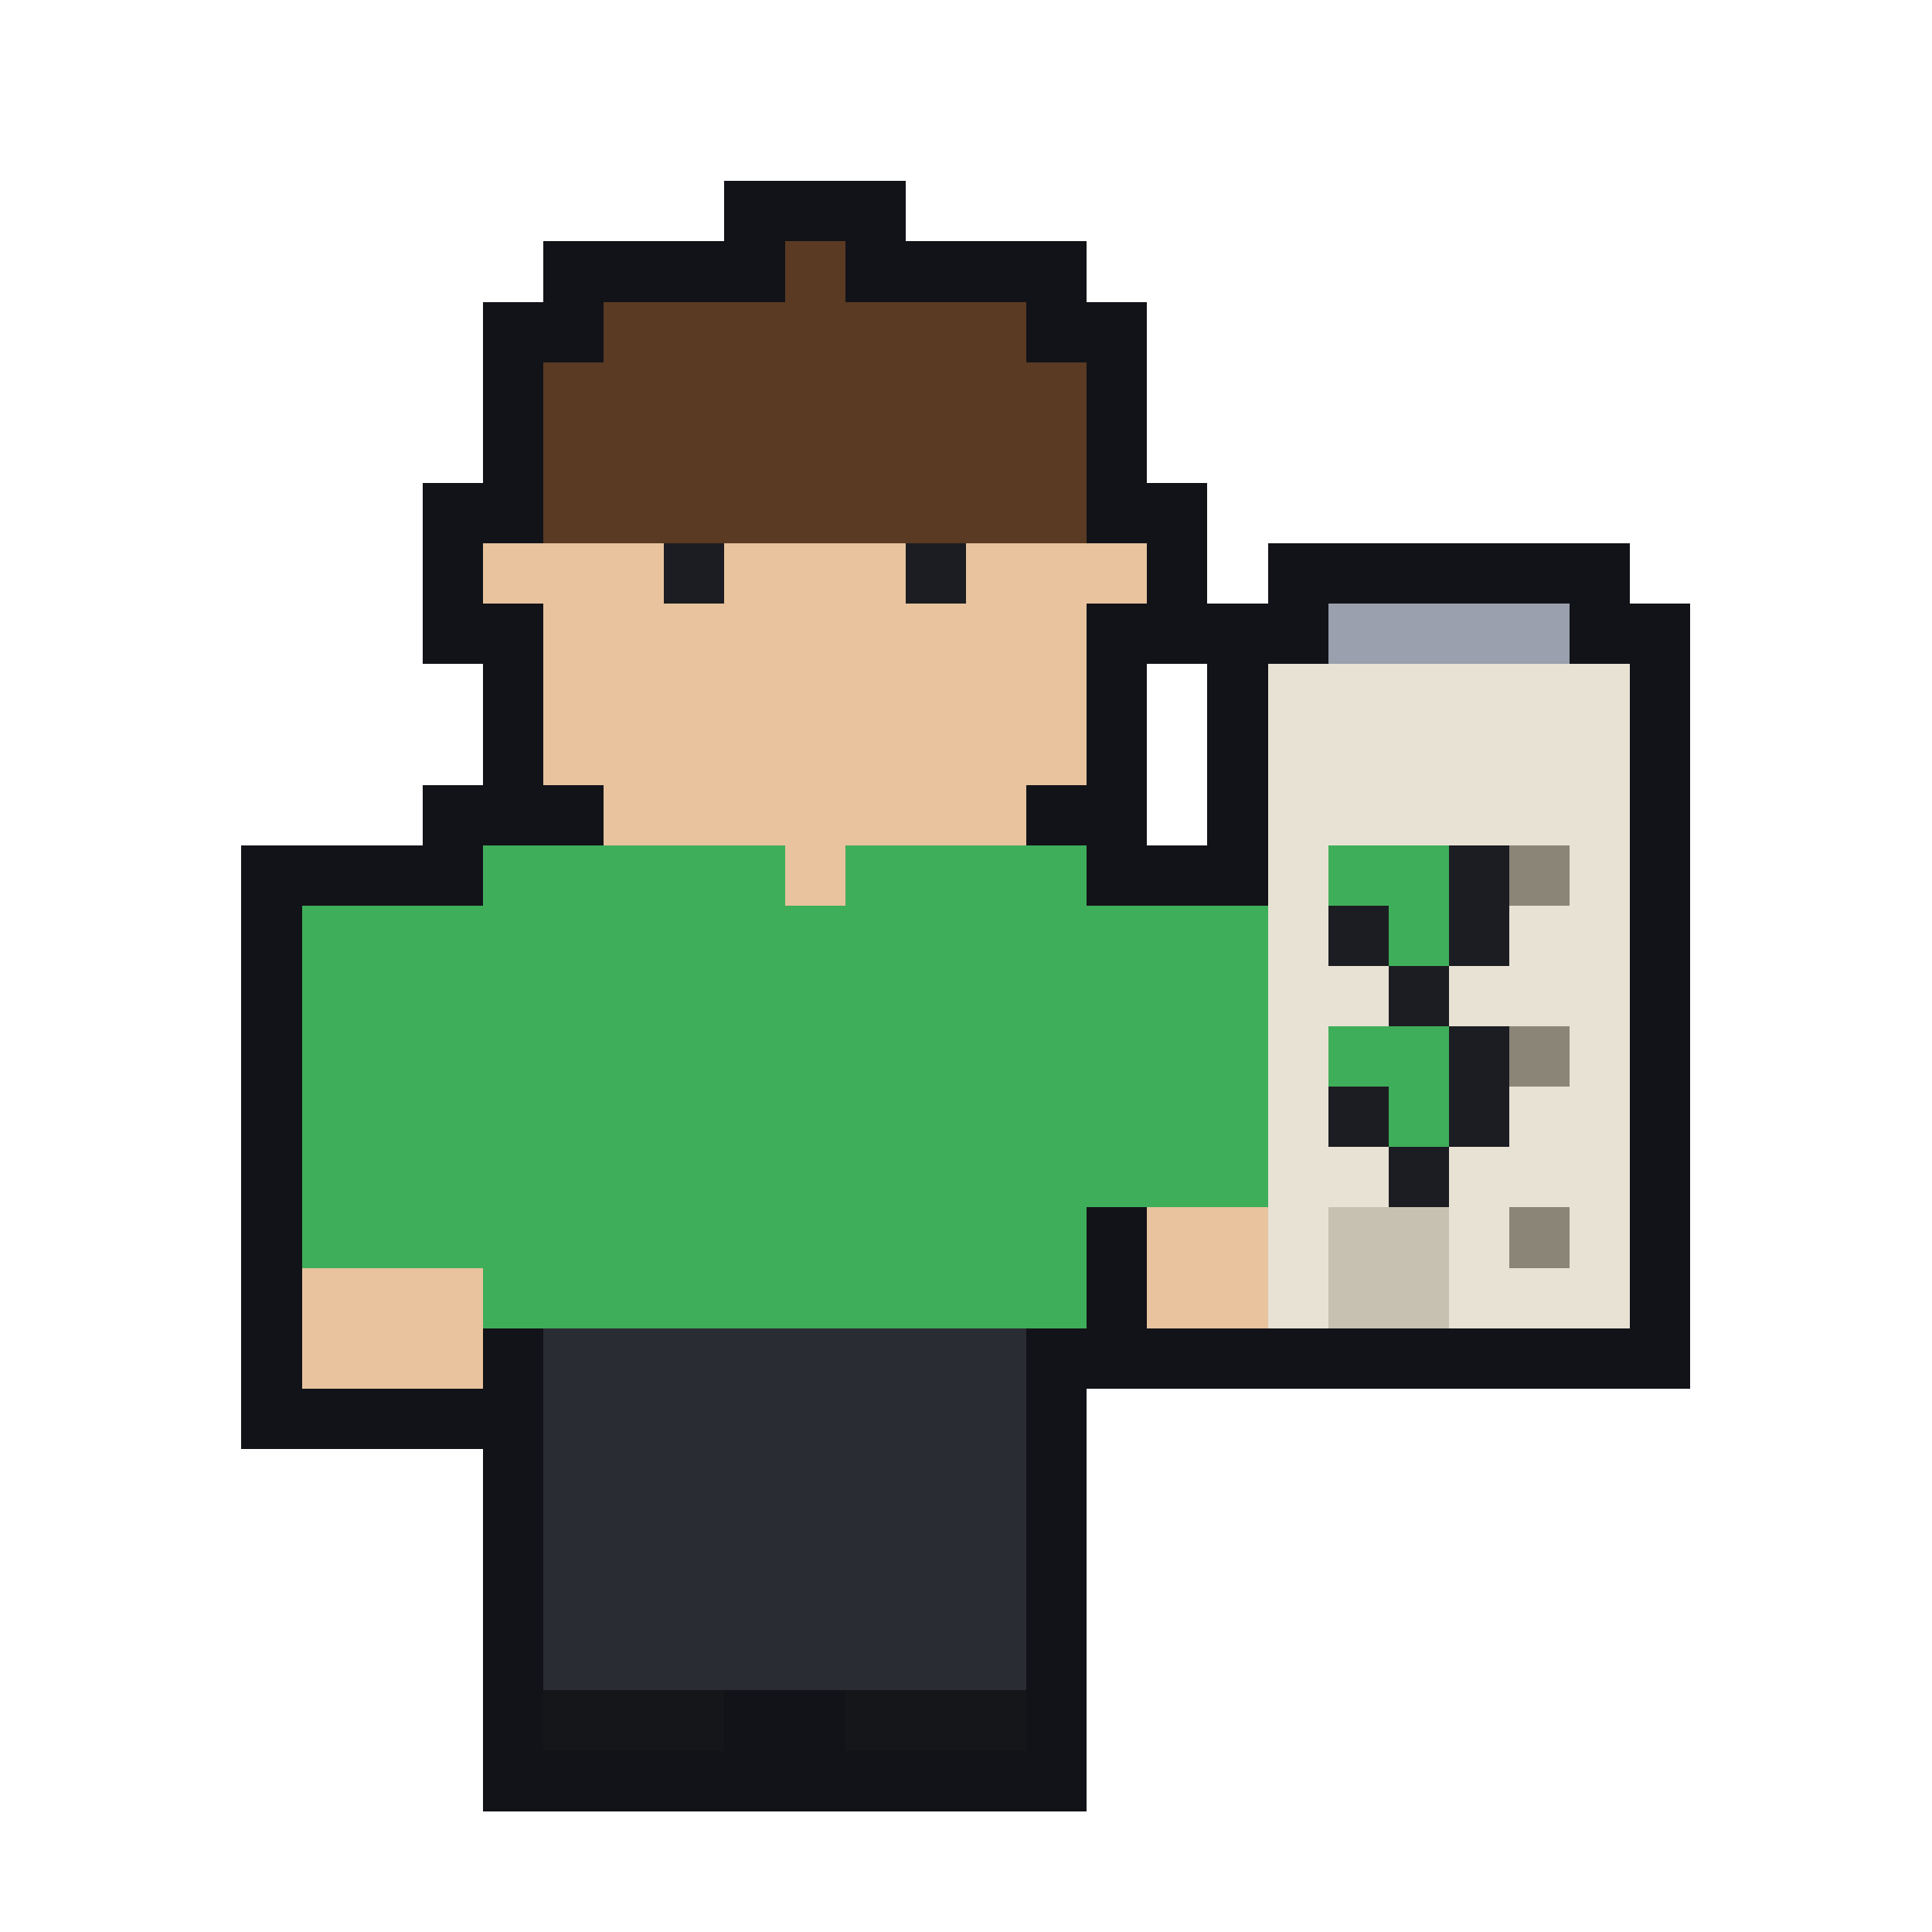
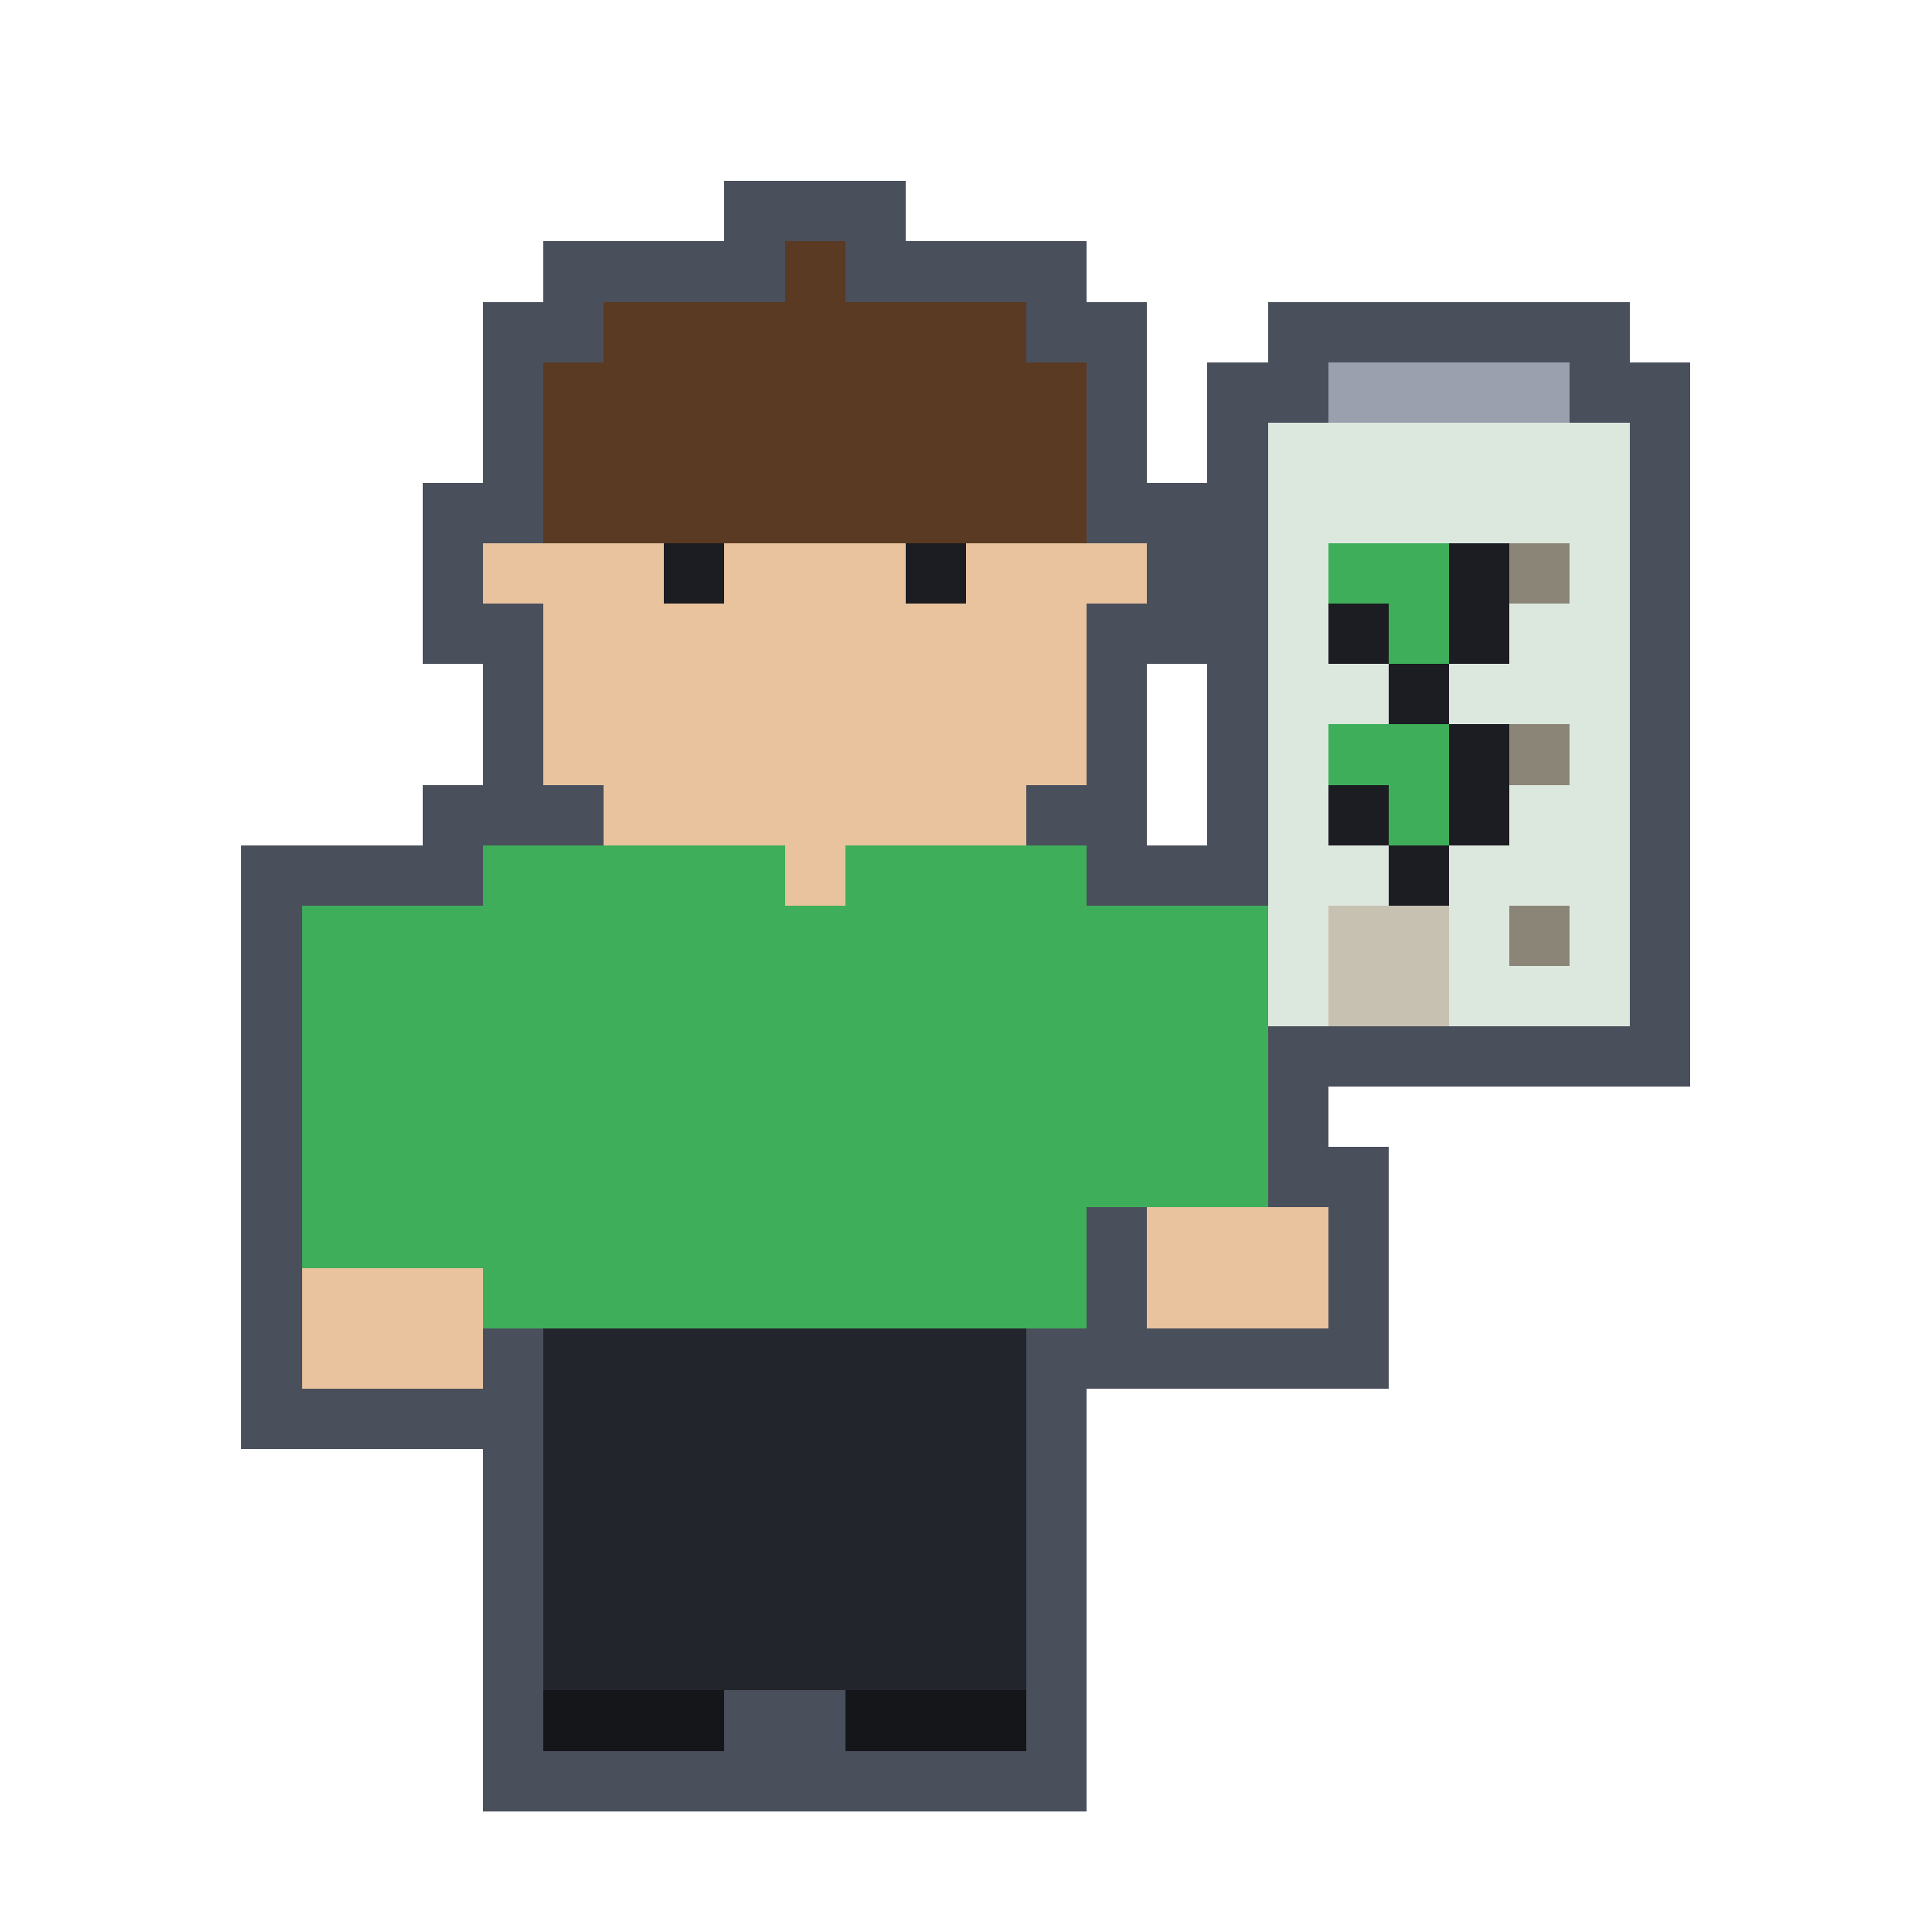
<svg xmlns="http://www.w3.org/2000/svg" viewBox="0 0 32 32" shape-rendering="crispEdges">
-   <rect x="12" y="3" width="3" height="1" fill="#121318" />
-   <rect x="9" y="4" width="4" height="1" fill="#121318" />
+   <rect x="12" y="3" width="3" height="1" fill="#4a4f5c" />
+   <rect x="9" y="4" width="4" height="1" fill="#4a4f5c" />
  <rect x="13" y="4" width="1" height="1" fill="#5a3a22" />
-   <rect x="14" y="4" width="4" height="1" fill="#121318" />
-   <rect x="8" y="5" width="2" height="1" fill="#121318" />
+   <rect x="14" y="4" width="4" height="1" fill="#4a4f5c" />
+   <rect x="8" y="5" width="2" height="1" fill="#4a4f5c" />
  <rect x="10" y="5" width="7" height="1" fill="#5a3a22" />
-   <rect x="17" y="5" width="2" height="1" fill="#121318" />
-   <rect x="8" y="6" width="1" height="1" fill="#121318" />
+   <rect x="17" y="5" width="2" height="1" fill="#4a4f5c" />
+   <rect x="21" y="5" width="6" height="1" fill="#4a4f5c" />
+   <rect x="8" y="6" width="1" height="1" fill="#4a4f5c" />
  <rect x="9" y="6" width="9" height="1" fill="#5a3a22" />
-   <rect x="18" y="6" width="1" height="1" fill="#121318" />
-   <rect x="8" y="7" width="1" height="1" fill="#121318" />
+   <rect x="18" y="6" width="1" height="1" fill="#4a4f5c" />
+   <rect x="20" y="6" width="2" height="1" fill="#4a4f5c" />
+   <rect x="22" y="6" width="4" height="1" fill="#9aa0ad" />
+   <rect x="26" y="6" width="2" height="1" fill="#4a4f5c" />
+   <rect x="8" y="7" width="1" height="1" fill="#4a4f5c" />
  <rect x="9" y="7" width="9" height="1" fill="#5a3a22" />
-   <rect x="18" y="7" width="1" height="1" fill="#121318" />
-   <rect x="7" y="8" width="2" height="1" fill="#121318" />
+   <rect x="18" y="7" width="1" height="1" fill="#4a4f5c" />
+   <rect x="20" y="7" width="1" height="1" fill="#4a4f5c" />
+   <rect x="21" y="7" width="6" height="1" fill="#dce8de" />
+   <rect x="27" y="7" width="1" height="1" fill="#4a4f5c" />
+   <rect x="7" y="8" width="2" height="1" fill="#4a4f5c" />
  <rect x="9" y="8" width="9" height="1" fill="#5a3a22" />
-   <rect x="18" y="8" width="2" height="1" fill="#121318" />
-   <rect x="7" y="9" width="1" height="1" fill="#121318" />
+   <rect x="18" y="8" width="3" height="1" fill="#4a4f5c" />
+   <rect x="21" y="8" width="6" height="1" fill="#dce8de" />
+   <rect x="27" y="8" width="1" height="1" fill="#4a4f5c" />
+   <rect x="7" y="9" width="1" height="1" fill="#4a4f5c" />
  <rect x="8" y="9" width="3" height="1" fill="#e8c39e" />
  <rect x="11" y="9" width="1" height="1" fill="#1c1d22" />
  <rect x="12" y="9" width="3" height="1" fill="#e8c39e" />
  <rect x="15" y="9" width="1" height="1" fill="#1c1d22" />
  <rect x="16" y="9" width="3" height="1" fill="#e8c39e" />
-   <rect x="19" y="9" width="1" height="1" fill="#121318" />
-   <rect x="21" y="9" width="6" height="1" fill="#121318" />
-   <rect x="7" y="10" width="2" height="1" fill="#121318" />
+   <rect x="19" y="9" width="2" height="1" fill="#4a4f5c" />
+   <rect x="21" y="9" width="1" height="1" fill="#dce8de" />
+   <rect x="22" y="9" width="2" height="1" fill="#3fae5a" />
+   <rect x="24" y="9" width="1" height="1" fill="#1c1d22" />
+   <rect x="25" y="9" width="1" height="1" fill="#8b8578" />
+   <rect x="26" y="9" width="1" height="1" fill="#dce8de" />
+   <rect x="27" y="9" width="1" height="1" fill="#4a4f5c" />
+   <rect x="7" y="10" width="2" height="1" fill="#4a4f5c" />
  <rect x="9" y="10" width="9" height="1" fill="#e8c39e" />
-   <rect x="18" y="10" width="4" height="1" fill="#121318" />
-   <rect x="22" y="10" width="4" height="1" fill="#9aa0ad" />
-   <rect x="26" y="10" width="2" height="1" fill="#121318" />
-   <rect x="8" y="11" width="1" height="1" fill="#121318" />
+   <rect x="18" y="10" width="3" height="1" fill="#4a4f5c" />
+   <rect x="21" y="10" width="1" height="1" fill="#dce8de" />
+   <rect x="22" y="10" width="1" height="1" fill="#1c1d22" />
+   <rect x="23" y="10" width="1" height="1" fill="#3fae5a" />
+   <rect x="24" y="10" width="1" height="1" fill="#1c1d22" />
+   <rect x="25" y="10" width="2" height="1" fill="#dce8de" />
+   <rect x="27" y="10" width="1" height="1" fill="#4a4f5c" />
+   <rect x="8" y="11" width="1" height="1" fill="#4a4f5c" />
  <rect x="9" y="11" width="9" height="1" fill="#e8c39e" />
-   <rect x="18" y="11" width="1" height="1" fill="#121318" />
-   <rect x="20" y="11" width="1" height="1" fill="#121318" />
-   <rect x="21" y="11" width="6" height="1" fill="#e8e2d4" />
-   <rect x="27" y="11" width="1" height="1" fill="#121318" />
-   <rect x="8" y="12" width="1" height="1" fill="#121318" />
+   <rect x="18" y="11" width="1" height="1" fill="#4a4f5c" />
+   <rect x="20" y="11" width="1" height="1" fill="#4a4f5c" />
+   <rect x="21" y="11" width="2" height="1" fill="#dce8de" />
+   <rect x="23" y="11" width="1" height="1" fill="#1c1d22" />
+   <rect x="24" y="11" width="3" height="1" fill="#dce8de" />
+   <rect x="27" y="11" width="1" height="1" fill="#4a4f5c" />
+   <rect x="8" y="12" width="1" height="1" fill="#4a4f5c" />
  <rect x="9" y="12" width="9" height="1" fill="#e8c39e" />
-   <rect x="18" y="12" width="1" height="1" fill="#121318" />
-   <rect x="20" y="12" width="1" height="1" fill="#121318" />
-   <rect x="21" y="12" width="6" height="1" fill="#e8e2d4" />
-   <rect x="27" y="12" width="1" height="1" fill="#121318" />
-   <rect x="7" y="13" width="3" height="1" fill="#121318" />
+   <rect x="18" y="12" width="1" height="1" fill="#4a4f5c" />
+   <rect x="20" y="12" width="1" height="1" fill="#4a4f5c" />
+   <rect x="21" y="12" width="1" height="1" fill="#dce8de" />
+   <rect x="22" y="12" width="2" height="1" fill="#3fae5a" />
+   <rect x="24" y="12" width="1" height="1" fill="#1c1d22" />
+   <rect x="25" y="12" width="1" height="1" fill="#8b8578" />
+   <rect x="26" y="12" width="1" height="1" fill="#dce8de" />
+   <rect x="27" y="12" width="1" height="1" fill="#4a4f5c" />
+   <rect x="7" y="13" width="3" height="1" fill="#4a4f5c" />
  <rect x="10" y="13" width="7" height="1" fill="#e8c39e" />
-   <rect x="17" y="13" width="2" height="1" fill="#121318" />
-   <rect x="20" y="13" width="1" height="1" fill="#121318" />
-   <rect x="21" y="13" width="6" height="1" fill="#e8e2d4" />
-   <rect x="27" y="13" width="1" height="1" fill="#121318" />
-   <rect x="4" y="14" width="4" height="1" fill="#121318" />
+   <rect x="17" y="13" width="2" height="1" fill="#4a4f5c" />
+   <rect x="20" y="13" width="1" height="1" fill="#4a4f5c" />
+   <rect x="21" y="13" width="1" height="1" fill="#dce8de" />
+   <rect x="22" y="13" width="1" height="1" fill="#1c1d22" />
+   <rect x="23" y="13" width="1" height="1" fill="#3fae5a" />
+   <rect x="24" y="13" width="1" height="1" fill="#1c1d22" />
+   <rect x="25" y="13" width="2" height="1" fill="#dce8de" />
+   <rect x="27" y="13" width="1" height="1" fill="#4a4f5c" />
+   <rect x="4" y="14" width="4" height="1" fill="#4a4f5c" />
  <rect x="8" y="14" width="5" height="1" fill="#3fae5a" />
  <rect x="13" y="14" width="1" height="1" fill="#e8c39e" />
  <rect x="14" y="14" width="4" height="1" fill="#3fae5a" />
-   <rect x="18" y="14" width="3" height="1" fill="#121318" />
-   <rect x="21" y="14" width="1" height="1" fill="#e8e2d4" />
-   <rect x="22" y="14" width="2" height="1" fill="#3fae5a" />
-   <rect x="24" y="14" width="1" height="1" fill="#1c1d22" />
-   <rect x="25" y="14" width="1" height="1" fill="#8b8578" />
-   <rect x="26" y="14" width="1" height="1" fill="#e8e2d4" />
-   <rect x="27" y="14" width="1" height="1" fill="#121318" />
-   <rect x="4" y="15" width="1" height="1" fill="#121318" />
+   <rect x="18" y="14" width="3" height="1" fill="#4a4f5c" />
+   <rect x="21" y="14" width="2" height="1" fill="#dce8de" />
+   <rect x="23" y="14" width="1" height="1" fill="#1c1d22" />
+   <rect x="24" y="14" width="3" height="1" fill="#dce8de" />
+   <rect x="27" y="14" width="1" height="1" fill="#4a4f5c" />
+   <rect x="4" y="15" width="1" height="1" fill="#4a4f5c" />
  <rect x="5" y="15" width="16" height="1" fill="#3fae5a" />
-   <rect x="21" y="15" width="1" height="1" fill="#e8e2d4" />
-   <rect x="22" y="15" width="1" height="1" fill="#1c1d22" />
-   <rect x="23" y="15" width="1" height="1" fill="#3fae5a" />
-   <rect x="24" y="15" width="1" height="1" fill="#1c1d22" />
-   <rect x="25" y="15" width="2" height="1" fill="#e8e2d4" />
-   <rect x="27" y="15" width="1" height="1" fill="#121318" />
-   <rect x="4" y="16" width="1" height="1" fill="#121318" />
+   <rect x="21" y="15" width="1" height="1" fill="#dce8de" />
+   <rect x="22" y="15" width="2" height="1" fill="#c7c1b2" />
+   <rect x="24" y="15" width="1" height="1" fill="#dce8de" />
+   <rect x="25" y="15" width="1" height="1" fill="#8b8578" />
+   <rect x="26" y="15" width="1" height="1" fill="#dce8de" />
+   <rect x="27" y="15" width="1" height="1" fill="#4a4f5c" />
+   <rect x="4" y="16" width="1" height="1" fill="#4a4f5c" />
  <rect x="5" y="16" width="16" height="1" fill="#3fae5a" />
-   <rect x="21" y="16" width="2" height="1" fill="#e8e2d4" />
-   <rect x="23" y="16" width="1" height="1" fill="#1c1d22" />
-   <rect x="24" y="16" width="3" height="1" fill="#e8e2d4" />
-   <rect x="27" y="16" width="1" height="1" fill="#121318" />
-   <rect x="4" y="17" width="1" height="1" fill="#121318" />
+   <rect x="21" y="16" width="1" height="1" fill="#dce8de" />
+   <rect x="22" y="16" width="2" height="1" fill="#c7c1b2" />
+   <rect x="24" y="16" width="3" height="1" fill="#dce8de" />
+   <rect x="27" y="16" width="1" height="1" fill="#4a4f5c" />
+   <rect x="4" y="17" width="1" height="1" fill="#4a4f5c" />
  <rect x="5" y="17" width="16" height="1" fill="#3fae5a" />
-   <rect x="21" y="17" width="1" height="1" fill="#e8e2d4" />
-   <rect x="22" y="17" width="2" height="1" fill="#3fae5a" />
-   <rect x="24" y="17" width="1" height="1" fill="#1c1d22" />
-   <rect x="25" y="17" width="1" height="1" fill="#8b8578" />
-   <rect x="26" y="17" width="1" height="1" fill="#e8e2d4" />
-   <rect x="27" y="17" width="1" height="1" fill="#121318" />
-   <rect x="4" y="18" width="1" height="1" fill="#121318" />
+   <rect x="21" y="17" width="7" height="1" fill="#4a4f5c" />
+   <rect x="4" y="18" width="1" height="1" fill="#4a4f5c" />
  <rect x="5" y="18" width="16" height="1" fill="#3fae5a" />
-   <rect x="21" y="18" width="1" height="1" fill="#e8e2d4" />
-   <rect x="22" y="18" width="1" height="1" fill="#1c1d22" />
-   <rect x="23" y="18" width="1" height="1" fill="#3fae5a" />
-   <rect x="24" y="18" width="1" height="1" fill="#1c1d22" />
-   <rect x="25" y="18" width="2" height="1" fill="#e8e2d4" />
-   <rect x="27" y="18" width="1" height="1" fill="#121318" />
-   <rect x="4" y="19" width="1" height="1" fill="#121318" />
+   <rect x="21" y="18" width="1" height="1" fill="#4a4f5c" />
+   <rect x="4" y="19" width="1" height="1" fill="#4a4f5c" />
  <rect x="5" y="19" width="16" height="1" fill="#3fae5a" />
-   <rect x="21" y="19" width="2" height="1" fill="#e8e2d4" />
-   <rect x="23" y="19" width="1" height="1" fill="#1c1d22" />
-   <rect x="24" y="19" width="3" height="1" fill="#e8e2d4" />
-   <rect x="27" y="19" width="1" height="1" fill="#121318" />
-   <rect x="4" y="20" width="1" height="1" fill="#121318" />
+   <rect x="21" y="19" width="2" height="1" fill="#4a4f5c" />
+   <rect x="4" y="20" width="1" height="1" fill="#4a4f5c" />
  <rect x="5" y="20" width="13" height="1" fill="#3fae5a" />
-   <rect x="18" y="20" width="1" height="1" fill="#121318" />
-   <rect x="19" y="20" width="2" height="1" fill="#e8c39e" />
-   <rect x="21" y="20" width="1" height="1" fill="#e8e2d4" />
-   <rect x="22" y="20" width="2" height="1" fill="#c7c1b2" />
-   <rect x="24" y="20" width="1" height="1" fill="#e8e2d4" />
-   <rect x="25" y="20" width="1" height="1" fill="#8b8578" />
-   <rect x="26" y="20" width="1" height="1" fill="#e8e2d4" />
-   <rect x="27" y="20" width="1" height="1" fill="#121318" />
-   <rect x="4" y="21" width="1" height="1" fill="#121318" />
+   <rect x="18" y="20" width="1" height="1" fill="#4a4f5c" />
+   <rect x="19" y="20" width="3" height="1" fill="#e8c39e" />
+   <rect x="22" y="20" width="1" height="1" fill="#4a4f5c" />
+   <rect x="4" y="21" width="1" height="1" fill="#4a4f5c" />
  <rect x="5" y="21" width="3" height="1" fill="#e8c39e" />
  <rect x="8" y="21" width="10" height="1" fill="#3fae5a" />
-   <rect x="18" y="21" width="1" height="1" fill="#121318" />
-   <rect x="19" y="21" width="2" height="1" fill="#e8c39e" />
-   <rect x="21" y="21" width="1" height="1" fill="#e8e2d4" />
-   <rect x="22" y="21" width="2" height="1" fill="#c7c1b2" />
-   <rect x="24" y="21" width="3" height="1" fill="#e8e2d4" />
-   <rect x="27" y="21" width="1" height="1" fill="#121318" />
-   <rect x="4" y="22" width="1" height="1" fill="#121318" />
+   <rect x="18" y="21" width="1" height="1" fill="#4a4f5c" />
+   <rect x="19" y="21" width="3" height="1" fill="#e8c39e" />
+   <rect x="22" y="21" width="1" height="1" fill="#4a4f5c" />
+   <rect x="4" y="22" width="1" height="1" fill="#4a4f5c" />
  <rect x="5" y="22" width="3" height="1" fill="#e8c39e" />
-   <rect x="8" y="22" width="1" height="1" fill="#121318" />
-   <rect x="9" y="22" width="8" height="1" fill="#2a2c33" />
-   <rect x="17" y="22" width="11" height="1" fill="#121318" />
-   <rect x="4" y="23" width="5" height="1" fill="#121318" />
-   <rect x="9" y="23" width="8" height="1" fill="#2a2c33" />
-   <rect x="17" y="23" width="1" height="1" fill="#121318" />
-   <rect x="8" y="24" width="1" height="1" fill="#121318" />
-   <rect x="9" y="24" width="8" height="1" fill="#2a2c33" />
-   <rect x="17" y="24" width="1" height="1" fill="#121318" />
-   <rect x="8" y="25" width="1" height="1" fill="#121318" />
-   <rect x="9" y="25" width="8" height="1" fill="#2a2c33" />
-   <rect x="17" y="25" width="1" height="1" fill="#121318" />
-   <rect x="8" y="26" width="1" height="1" fill="#121318" />
-   <rect x="9" y="26" width="8" height="1" fill="#2a2c33" />
-   <rect x="17" y="26" width="1" height="1" fill="#121318" />
-   <rect x="8" y="27" width="1" height="1" fill="#121318" />
-   <rect x="9" y="27" width="8" height="1" fill="#2a2c33" />
-   <rect x="17" y="27" width="1" height="1" fill="#121318" />
-   <rect x="8" y="28" width="1" height="1" fill="#121318" />
+   <rect x="8" y="22" width="1" height="1" fill="#4a4f5c" />
+   <rect x="9" y="22" width="8" height="1" fill="#23252c" />
+   <rect x="17" y="22" width="6" height="1" fill="#4a4f5c" />
+   <rect x="4" y="23" width="5" height="1" fill="#4a4f5c" />
+   <rect x="9" y="23" width="8" height="1" fill="#23252c" />
+   <rect x="17" y="23" width="1" height="1" fill="#4a4f5c" />
+   <rect x="8" y="24" width="1" height="1" fill="#4a4f5c" />
+   <rect x="9" y="24" width="8" height="1" fill="#23252c" />
+   <rect x="17" y="24" width="1" height="1" fill="#4a4f5c" />
+   <rect x="8" y="25" width="1" height="1" fill="#4a4f5c" />
+   <rect x="9" y="25" width="8" height="1" fill="#23252c" />
+   <rect x="17" y="25" width="1" height="1" fill="#4a4f5c" />
+   <rect x="8" y="26" width="1" height="1" fill="#4a4f5c" />
+   <rect x="9" y="26" width="8" height="1" fill="#23252c" />
+   <rect x="17" y="26" width="1" height="1" fill="#4a4f5c" />
+   <rect x="8" y="27" width="1" height="1" fill="#4a4f5c" />
+   <rect x="9" y="27" width="8" height="1" fill="#23252c" />
+   <rect x="17" y="27" width="1" height="1" fill="#4a4f5c" />
+   <rect x="8" y="28" width="1" height="1" fill="#4a4f5c" />
  <rect x="9" y="28" width="3" height="1" fill="#15161a" />
-   <rect x="12" y="28" width="2" height="1" fill="#121318" />
+   <rect x="12" y="28" width="2" height="1" fill="#4a4f5c" />
  <rect x="14" y="28" width="3" height="1" fill="#15161a" />
-   <rect x="17" y="28" width="1" height="1" fill="#121318" />
-   <rect x="8" y="29" width="10" height="1" fill="#121318" />
+   <rect x="17" y="28" width="1" height="1" fill="#4a4f5c" />
+   <rect x="8" y="29" width="10" height="1" fill="#4a4f5c" />
</svg>
